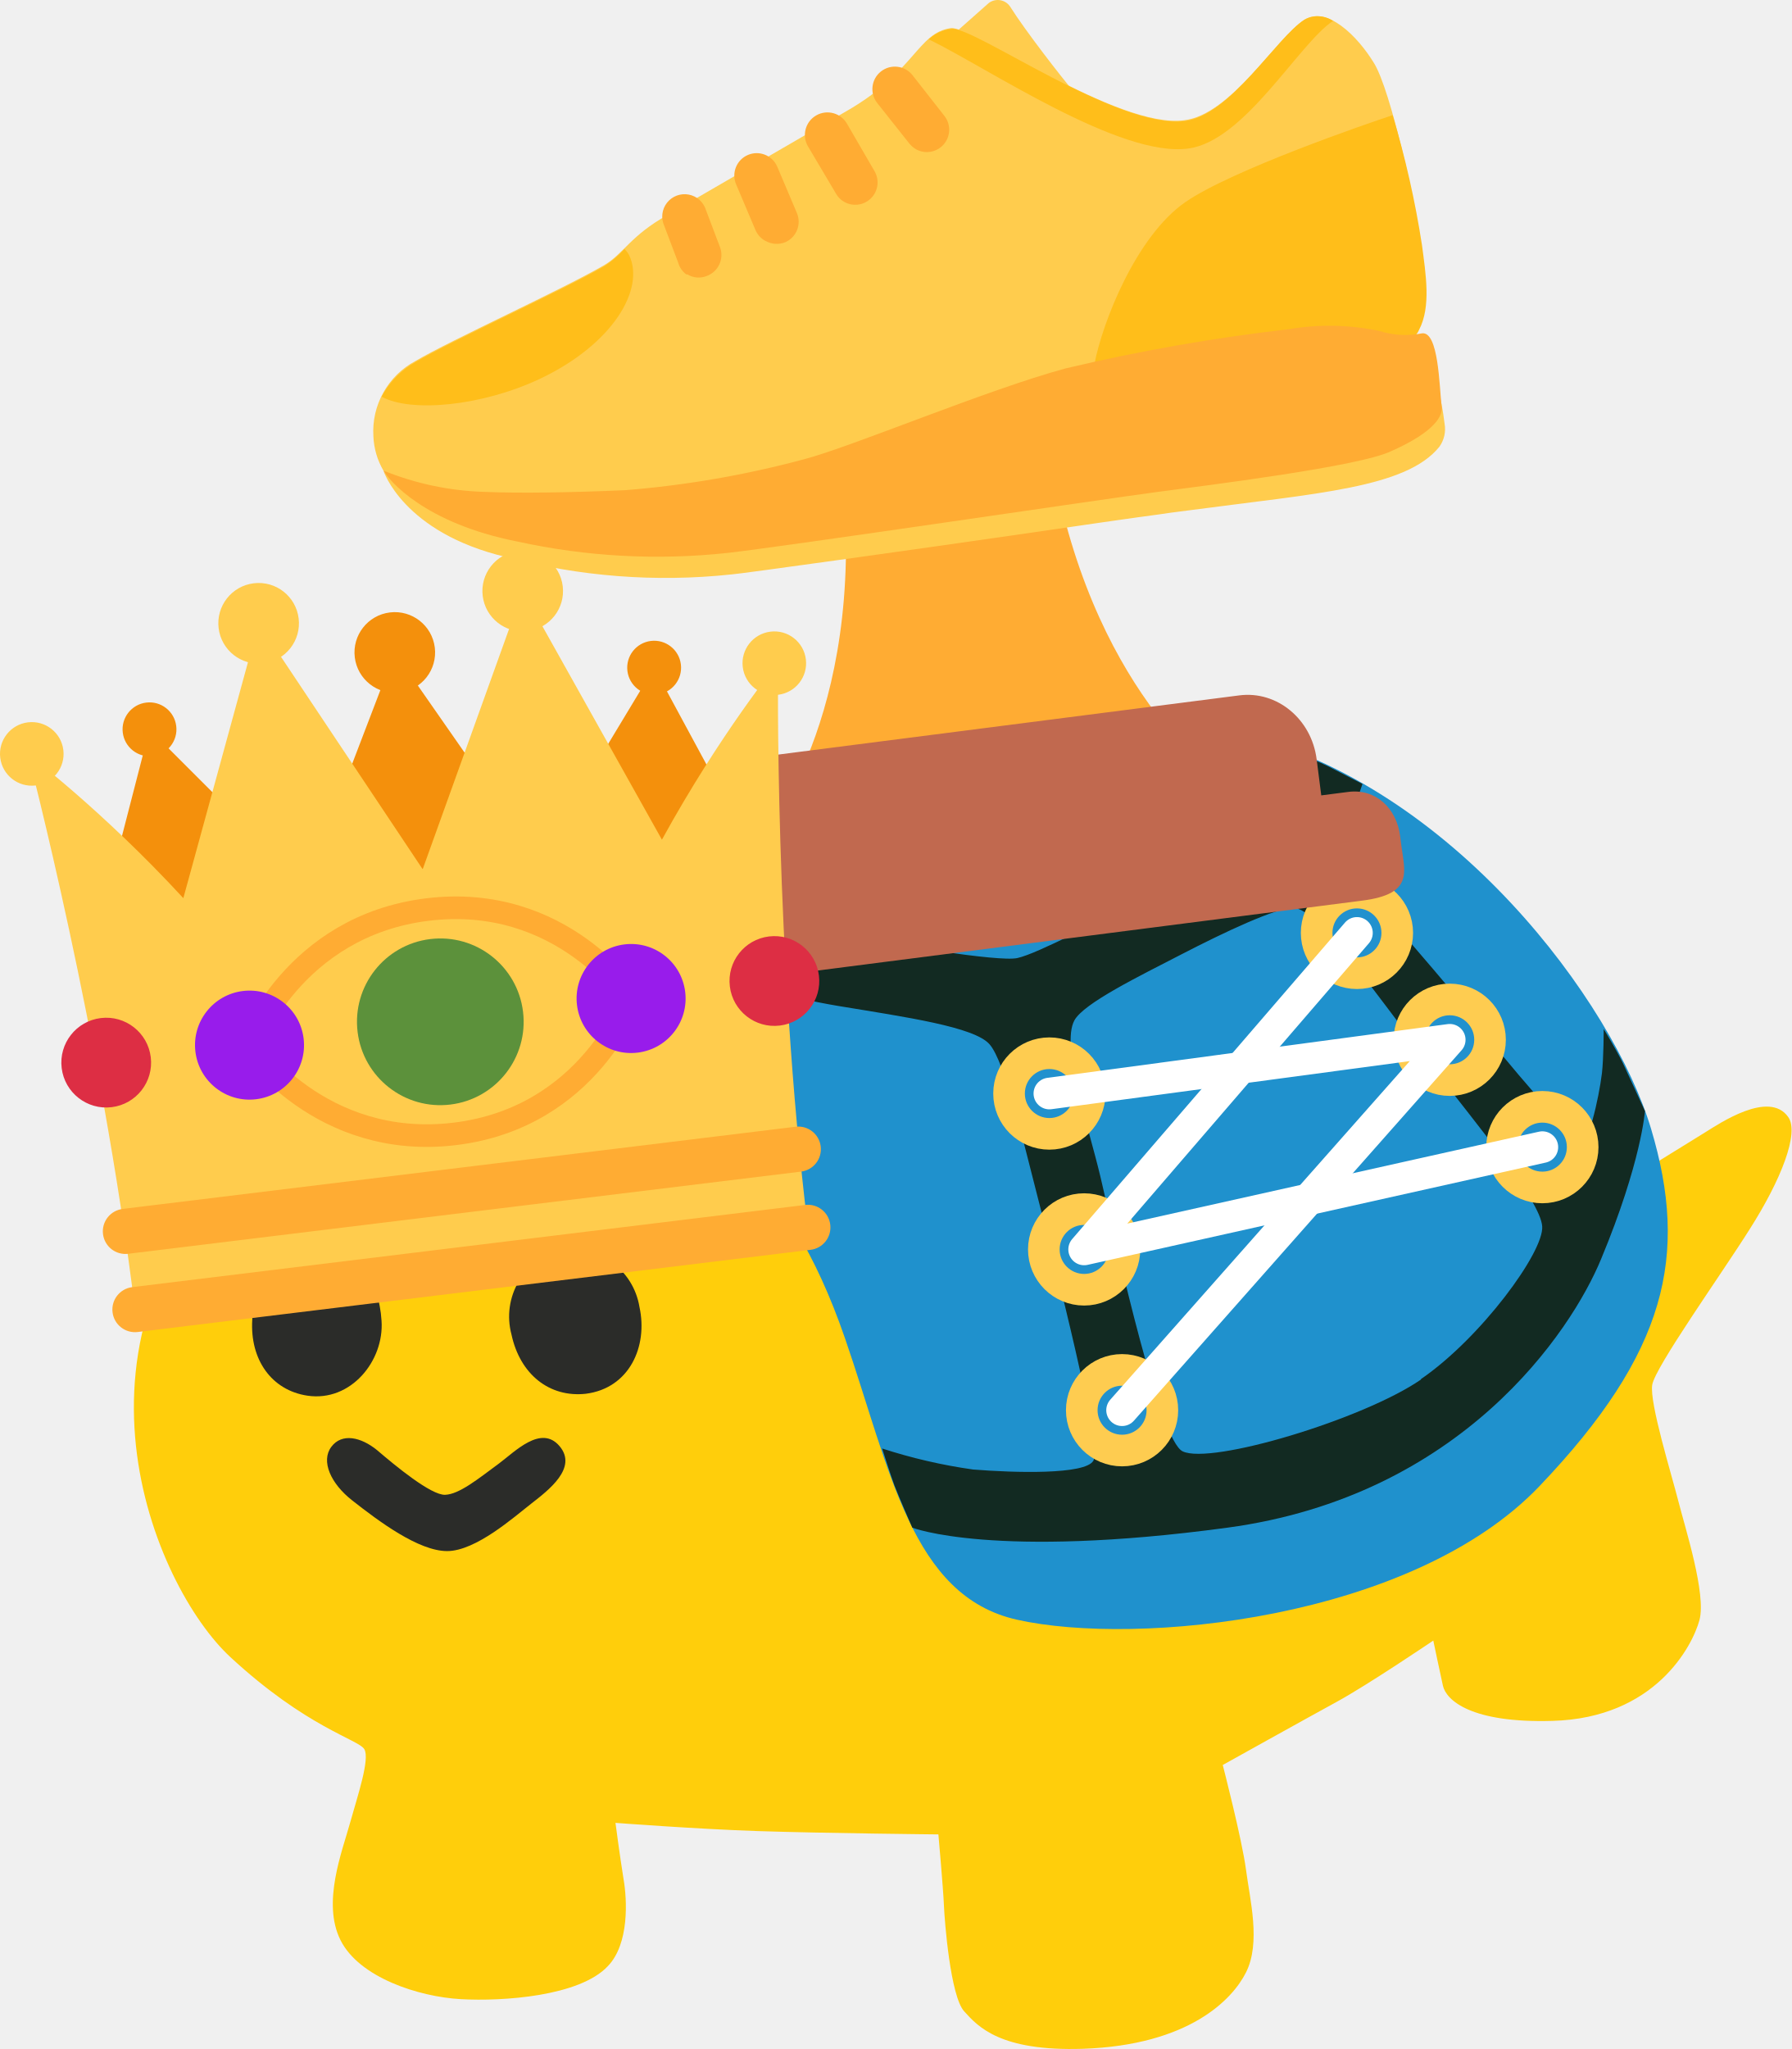
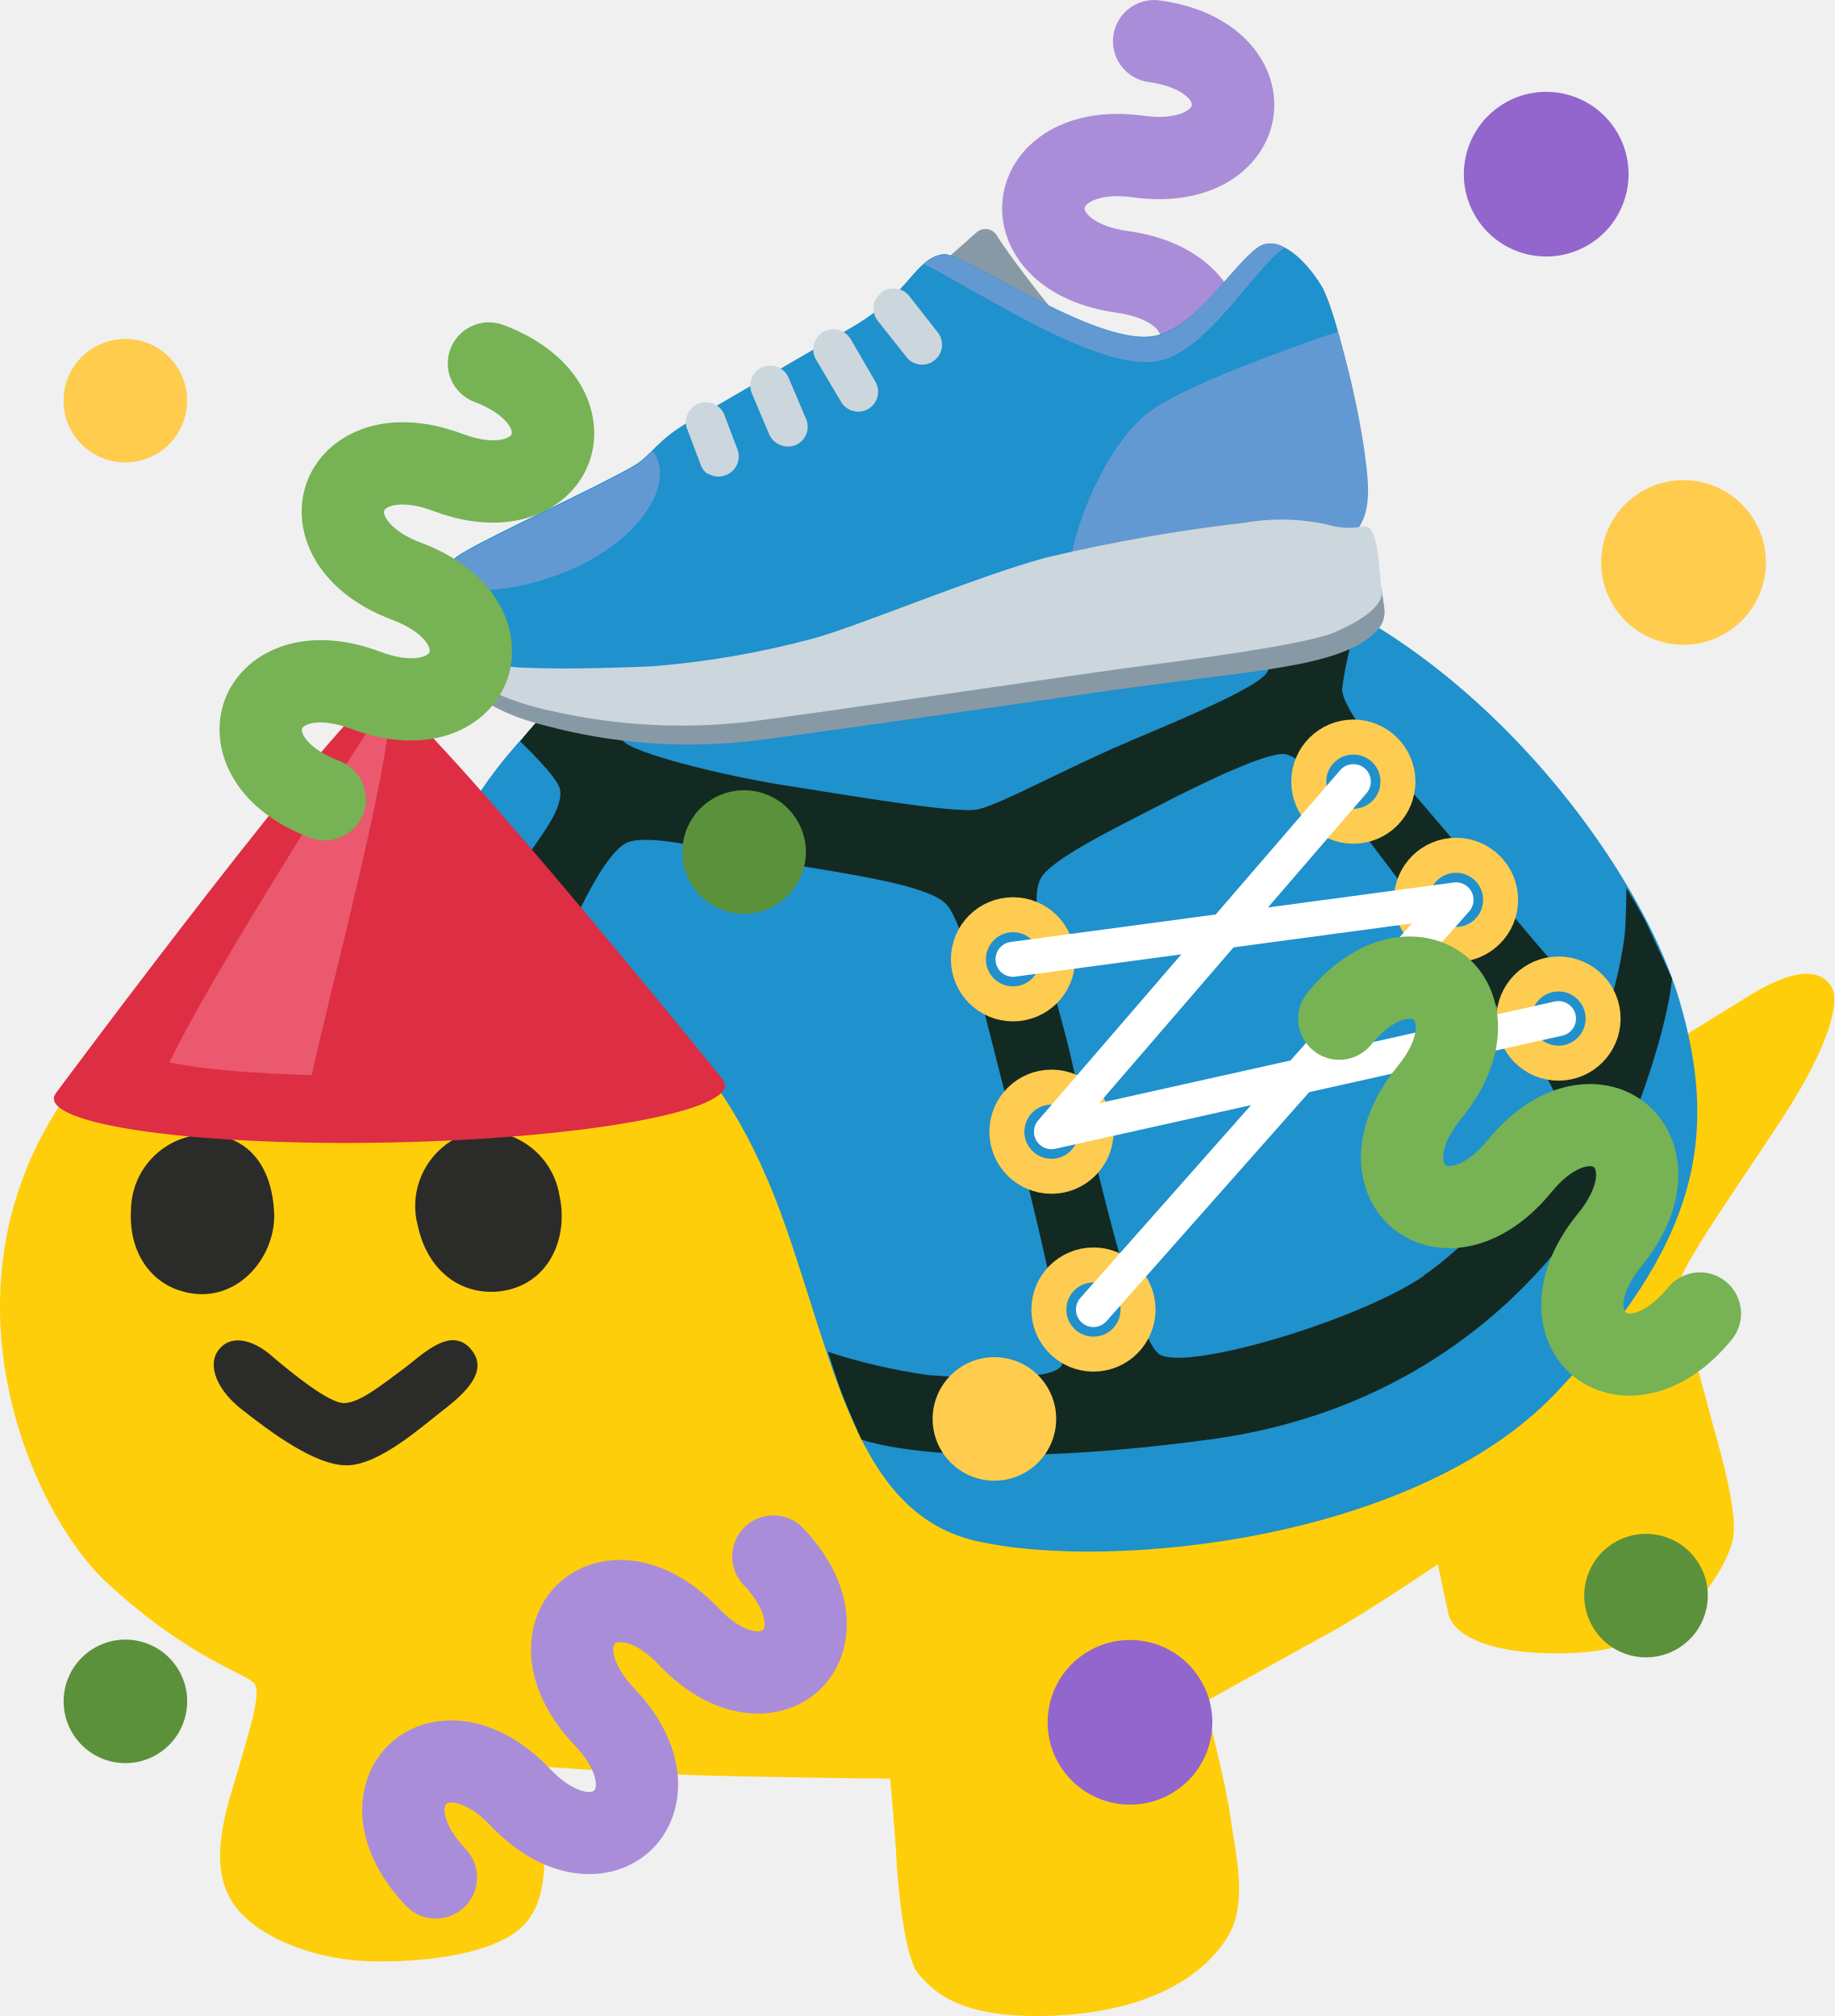
- <svg xmlns="http://www.w3.org/2000/svg" width="39.983mm" height="45.716mm" viewBox="0 0 113.346 129.568" version="1.1" id="svg54">
-   <defs id="defs4">
-     <style id="style2">
+ <svg xmlns="http://www.w3.org/2000/svg" width="36.995mm" height="40.67mm" viewBox="0 0 104.875 115.266" version="1.1" id="svg32577">
+   <defs id="defs32527">
+     <style id="style32525">
      .cls-1 {
        fill: #ffce0b;
      }

      .cls-2 {
        fill: #1f91cd;
      }

      .cls-3 {
        fill: #122a22;
      }

      .cls-4 {
        fill: #8899a6;
      }

      .cls-5 {
        fill: #6399d2;
      }

      .cls-6 {
        fill: #ccd6dd;
      }

      .cls-7 {
        fill: #2b2c29;
      }

      .cls-8 {
        fill: #2191ce;
        stroke: #fecc50;
      }

      .cls-8, .cls-9 {
        stroke-linejoin: round;
        stroke-width: 2px;
      }

      .cls-9 {
        fill: none;
        stroke: #fff;
        stroke-linecap: round;
      }
    </style>
  </defs>
-   <g id="Layer_2" data-name="Layer 2" transform="translate(8.45871,27.39022)">
+   <g id="Layer_2" data-name="Layer 2" transform="translate(-0.01138548,13.08817)">
    <g id="grid">
      <g id="ml_copy" data-name="ml copy">
        <g id="thieves">
-           <g id="g48">
-             <path class="cls-1" d="m 95.19,46.83 4.27,-2.64 c 0.86,-0.53 4,-2.66 5.21,-0.95 0.73,1 -0.46,4 -2.42,7.08 -1.79,2.85 -6,8.74 -6.18,9.87 -0.18,1.13 1.21,5.61 1.65,7.34 0.44,1.73 1.78,5.89 1.34,7.53 -0.44,1.64 -2.8,6.2 -9.3,6.38 -5.16,0.15 -6.72,-1.31 -6.93,-2.22 -0.15,-0.66 -0.61,-2.86 -0.61,-2.86 0,0 -4.14,2.8 -6.1,3.87 -1.96,1.07 -7.22,4 -7.22,4 0,0 1.22,4.71 1.47,6.62 0.25,1.91 0.95,4.62 0,6.5 -0.85,1.7 -3.59,4.6 -10.32,4.83 -5.25,0.17 -6.64,-1.41 -7.51,-2.37 -0.87,-0.96 -1.24,-5.7 -1.28,-6.7 -0.04,-1 -0.35,-4.49 -0.35,-4.49 0,0 -7.13,-0.07 -11.43,-0.21 -3.9,-0.13 -9,-0.52 -9,-0.52 0,0 0.27,2.06 0.51,3.55 0.23,1.32 0.37,4.11 -1,5.52 -1.79,1.9 -6.63,2.23 -9.3,2.08 -2.67,-0.15 -6.43,-1.37 -7.61,-3.74 -1.18,-2.37 0.11,-5.6 0.62,-7.45 0.45,-1.62 1.26,-4 0.89,-4.62 C 14.22,82.61 10.95,81.88 6.11,77.4 1.27,72.92 -5.5,57 7.72,45.17 c 13.22,-11.83 38.91,-0.58 40.27,0.2 1.36,0.78 47.2,1.46 47.2,1.46 z" id="path6" />
-             <path class="cls-2" d="M 52.77,18.37 C 40.43,19.42 31.4,25.91 27.07,32.78 a 56.86,56.86 0 0 0 -3.85,7 20.65,20.65 0 0 1 8.2,1.85 C 36,43.87 41.2,46.22 45,57.24 c 2.88,8.33 4.19,16.3 10.88,17.8 7.57,1.7 25,0 33.06,-8.45 C 97,58.14 98.39,52 96,44 93.61,36 83.43,22.24 70,19 64.12,17.67 58.37,17.9 52.77,18.37 Z" id="path8" />
-             <path class="cls-3" d="M 94.22,39.85 C 93.81,39 93,37.68 93,37.68 c 0,0 0,1.82 -0.11,2.79 -0.19,1.57 -0.92,4.85 -1.43,4.39 A 105.24,105.24 0 0 1 84,36.07 c -1.6,-2.18 -7.06,-7.81 -7.26,-9.72 a 19.52,19.52 0 0 1 1,-4.17 l -2.14,-1.1 a 21.18,21.18 0 0 0 -2,-0.84 c 0,0 -0.51,4.37 -1.23,5.22 -0.72,0.85 -4.63,2.5 -7.73,3.81 -3.75,1.59 -7.36,3.61 -8.73,3.92 -1.2,0.27 -8.11,-0.93 -10.72,-1.33 -3.27,-0.49 -8.22,-1.68 -9.38,-2.44 A 13.73,13.73 0 0 1 33,26.18 c 0,0 -0.77,0.57 -1.53,1.22 a 15.79,15.79 0 0 0 -1.72,1.9 c 0,0 2.13,2 2.28,2.74 0.2,1.06 -1,2.55 -2,4 -0.61,0.85 -2.27,4.4 -2.27,4.4 a 6.72,6.72 0 0 1 1.93,0.48 c 1.11,0.47 2.16,1 2.16,1 0,0 2.39,-6.23 4.08,-6.86 1.44,-0.53 5.62,0.66 8.64,1.16 4.29,0.71 8.62,1.32 9.58,2.43 0.96,1.11 2.06,5.86 3.08,9.82 1.12,4.35 4,15.63 3.48,16.52 -0.52,0.89 -5,0.76 -7.61,0.55 a 33.78,33.78 0 0 1 -5.75,-1.33 c 0,0 0.59,1.85 0.78,2.34 0.27,0.71 1.13,2.67 1.13,2.67 0,0 5.12,2 19.93,0 14.81,-2 21.75,-12.39 23.65,-17 2.55,-6.13 2.77,-9.35 2.77,-9.35 0,0 -0.98,-2.15 -1.39,-3.02 z m -12.78,20 c -3.66,2.52 -13.29,5.41 -15.08,4.54 -1.44,-0.7 -4,-12.23 -5.2,-17.37 -0.78,-3.29 -2.51,-8.27 -1.65,-9.88 0.58,-1.09 4.14,-2.82 6.77,-4.18 2.63,-1.36 6.07,-3 7.14,-2.94 1.52,0.11 5,5.24 8.39,9.61 3.39,4.37 7.18,8.91 7.3,10.53 0.12,1.62 -3.89,7.07 -7.67,9.66 z" id="path10" />
-             <g id="g24" style="display:none">
-               <path class="cls-4" d="M 53.71,2.08 55.89,0.15 A 0.76,0.76 0 0 1 57,0.36 C 57.75,1.55 59.57,3.9 60.26,4.71 58.26,4.34 55.13,4.1 54.01,3.29 53.58,3 53.29,2.39 53.71,2.08 Z M 25,24 c 0.32,0.53 6.51,6.41 27.94,2.17 6.48,-1.29 25.89,-5.36 26,-5.84 0,0 0.14,0.65 0.21,1.27 a 1.55,1.55 0 0 1 -0.26,1.18 c -1.69,2.11 -6.25,2.38 -12.78,3.25 l -0.93,0.12 -0.62,0.09 c -1,0.13 -4,0.56 -7.4,1.06 -4.71,0.68 -14.14,2 -14.41,2 A 31.63,31.63 0 0 1 31.25,28.41 C 26,27.16 25,24 25,24 Z" id="path12" />
-               <path class="cls-2" d="m 25,24 a 3.77,3.77 0 0 1 -0.51,-1.74 4.07,4.07 0 0 1 2.15,-3.85 c 1.77,-1.05 7.54,-3.67 9.63,-4.89 1,-0.59 1.33,-1.5 3.25,-2.57 l 9.1,-5.28 c 3.5,-2 3.64,-4 5.33,-4.24 1.13,-0.15 8.48,5.15 11.91,4.7 2.4,-0.28 4.7,-4.2 6.14,-5.13 1.14,-0.71 2.7,0.81 3.56,2.23 0.86,1.42 2.09,7.15 2.3,8.7 0.21,1.55 0.59,3.33 0,4.58 l -0.6,1.25 c 0,0 -28.93,7 -36.31,7.57 C 28.35,26.26 25,24 25,24 Z" id="path14" />
-               <path class="cls-5" d="M 52.83,2 A 2,2 0 0 1 54,1.47 C 55.13,1.32 62.48,6.62 65.91,6.17 68.26,5.85 70.56,1.92 72,1 a 1.4,1.4 0 0 1 1.46,0.06 C 71.7,2.23 68.95,7.19 66.08,7.57 62.61,8.06 55.88,3.49 52.83,2 Z" id="path16" />
-               <path class="cls-5" d="m 61.29,18.54 c 0.4,-2.08 2.11,-6.49 4.64,-8.24 2.37,-1.63 9.26,-4 10.57,-4.43 a 49.24,49.24 0 0 1 1.5,6.64 c 0.19,1.46 0.47,3.13 -0.15,4.31 a 1.28,1.28 0 0 1 -0.45,0.54 c 0,0 -16.13,1.26 -16.11,1.18 z" id="path18" />
-               <path class="cls-6" d="m 52.18,7.61 a 1.14,1.14 0 0 0 1.45,-1.7 L 52,3.83 a 1.146,1.146 0 1 0 -1.8,1.42 l 1.65,2.08 a 1.26,1.26 0 0 0 0.33,0.28 z m -3.67,2.68 A 1.14,1.14 0 0 0 50.07,8.74 L 48.66,6.31 a 1.151,1.151 0 1 0 -2,1.14 l 1.44,2.43 a 1.08,1.08 0 0 0 0.41,0.41 z m -4,2 a 1.16,1.16 0 0 0 1,0.06 1.14,1.14 0 0 0 0.59,-1.49 L 45.1,8.5 A 1.142,1.142 0 0 0 43,9.4 l 1,2.36 a 1.16,1.16 0 0 0 0.5,0.53 z m -4,1.7 a 1.1,1.1 0 0 0 1,0.08 1.14,1.14 0 0 0 0.67,-1.46 l -0.72,-1.9 a 1.14,1.14 0 1 0 -2.13,0.8 l 0.72,1.9 A 1.08,1.08 0 0 0 40.47,14 Z M 78,17 a 4.35,4.35 0 0 1 -2.17,-0.12 12.35,12.35 0 0 0 -4.64,-0.09 97.42,97.42 0 0 0 -11.38,2 c -4,1.08 -10.92,4 -13.33,4.63 A 50.64,50.64 0 0 1 37.36,25 c -2.9,0.13 -5.51,0.16 -7.14,0.09 A 14.81,14.81 0 0 1 25,24 c 0.29,0.5 2.08,2.68 6.83,3.62 A 33.33,33.33 0 0 0 42.58,28.2 C 45.5,27.87 61.73,25.46 64.36,25.11 66.99,24.76 74.87,23.79 76.45,23 78.7,22 79.08,21.17 79,20.73 78.88,19.64 78.84,16.89 78,17 Z" id="path20" />
-               <path class="cls-5" d="m 26.67,18.45 c 1.77,-1.05 7.54,-3.67 9.63,-4.89 a 5.07,5.07 0 0 0 1,-0.86 1.18,1.18 0 0 1 0.24,0.31 c 0.82,1.72 -0.81,4.53 -4.53,6.3 -3,1.42 -6.63,1.74 -8.1,0.92 a 4.4,4.4 0 0 1 1.76,-1.78 z" id="path22" />
+           <g id="g32571">
+             <path class="cls-1" d="m 95.19,46.83 4.27,-2.64 c 0.86,-0.53 4,-2.66 5.21,-0.95 0.73,1 -0.46,4 -2.42,7.08 -1.79,2.85 -6,8.74 -6.18,9.87 -0.18,1.13 1.21,5.61 1.65,7.34 0.44,1.73 1.78,5.89 1.34,7.53 -0.44,1.64 -2.8,6.2 -9.3,6.38 -5.16,0.15 -6.72,-1.31 -6.93,-2.22 -0.15,-0.66 -0.61,-2.86 -0.61,-2.86 0,0 -4.14,2.8 -6.1,3.87 -1.96,1.07 -7.22,4 -7.22,4 0,0 1.22,4.71 1.47,6.62 0.25,1.91 0.95,4.62 0,6.5 -0.85,1.7 -3.59,4.6 -10.32,4.83 -5.25,0.17 -6.64,-1.41 -7.51,-2.37 -0.87,-0.96 -1.24,-5.7 -1.28,-6.7 -0.04,-1 -0.35,-4.49 -0.35,-4.49 0,0 -7.13,-0.07 -11.43,-0.21 -3.9,-0.13 -9,-0.52 -9,-0.52 0,0 0.27,2.06 0.51,3.55 0.23,1.32 0.37,4.11 -1,5.52 -1.79,1.9 -6.63,2.23 -9.3,2.08 -2.67,-0.15 -6.43,-1.37 -7.61,-3.74 -1.18,-2.37 0.11,-5.6 0.62,-7.45 0.45,-1.62 1.26,-4 0.89,-4.62 C 14.22,82.61 10.95,81.88 6.11,77.4 1.27,72.92 -5.5,57 7.72,45.17 c 13.22,-11.83 38.91,-0.58 40.27,0.2 1.36,0.78 47.2,1.46 47.2,1.46 z" id="path32529" />
+             <path class="cls-2" d="M 52.77,18.37 C 40.43,19.42 31.4,25.91 27.07,32.78 a 56.86,56.86 0 0 0 -3.85,7 20.65,20.65 0 0 1 8.2,1.85 C 36,43.87 41.2,46.22 45,57.24 c 2.88,8.33 4.19,16.3 10.88,17.8 7.57,1.7 25,0 33.06,-8.45 C 97,58.14 98.39,52 96,44 93.61,36 83.43,22.24 70,19 64.12,17.67 58.37,17.9 52.77,18.37 Z" id="path32531" />
+             <path class="cls-3" d="M 94.22,39.85 C 93.81,39 93,37.68 93,37.68 c 0,0 0,1.82 -0.11,2.79 -0.19,1.57 -0.92,4.85 -1.43,4.39 A 105.24,105.24 0 0 1 84,36.07 c -1.6,-2.18 -7.06,-7.81 -7.26,-9.72 a 19.52,19.52 0 0 1 1,-4.17 l -2.14,-1.1 a 21.18,21.18 0 0 0 -2,-0.84 c 0,0 -0.51,4.37 -1.23,5.22 -0.72,0.85 -4.63,2.5 -7.73,3.81 -3.75,1.59 -7.36,3.61 -8.73,3.92 -1.2,0.27 -8.11,-0.93 -10.72,-1.33 -3.27,-0.49 -8.22,-1.68 -9.38,-2.44 A 13.73,13.73 0 0 1 33,26.18 c 0,0 -0.77,0.57 -1.53,1.22 a 15.79,15.79 0 0 0 -1.72,1.9 c 0,0 2.13,2 2.28,2.74 0.2,1.06 -1,2.55 -2,4 -0.61,0.85 -2.27,4.4 -2.27,4.4 a 6.72,6.72 0 0 1 1.93,0.48 c 1.11,0.47 2.16,1 2.16,1 0,0 2.39,-6.23 4.08,-6.86 1.44,-0.53 5.62,0.66 8.64,1.16 4.29,0.71 8.62,1.32 9.58,2.43 0.96,1.11 2.06,5.86 3.08,9.82 1.12,4.35 4,15.63 3.48,16.52 -0.52,0.89 -5,0.76 -7.61,0.55 a 33.78,33.78 0 0 1 -5.75,-1.33 c 0,0 0.59,1.85 0.78,2.34 0.27,0.71 1.13,2.67 1.13,2.67 0,0 5.12,2 19.93,0 14.81,-2 21.75,-12.39 23.65,-17 2.55,-6.13 2.77,-9.35 2.77,-9.35 0,0 -0.98,-2.15 -1.39,-3.02 z m -12.78,20 c -3.66,2.52 -13.29,5.41 -15.08,4.54 -1.44,-0.7 -4,-12.23 -5.2,-17.37 -0.78,-3.29 -2.51,-8.27 -1.65,-9.88 0.58,-1.09 4.14,-2.82 6.77,-4.18 2.63,-1.36 6.07,-3 7.14,-2.94 1.52,0.11 5,5.24 8.39,9.61 3.39,4.37 7.18,8.91 7.3,10.53 0.12,1.62 -3.89,7.07 -7.67,9.66 z" id="path32533" />
+             <path fill="#aa8dd8" d="m 63.778,17.518 c -0.479,0.363 -1.097,0.542 -1.742,0.455 -2.034,-0.281 -3.733,-1.043 -4.903,-2.201 -1.238,-1.226 -1.817,-2.84 -1.598,-4.433 0.386,-2.794 3.275,-5.286 8.058,-4.626 1.86,0.255 2.709,-0.321 2.746,-0.604 C 66.38,5.825 65.717,5.04 63.857,4.782 61.823,4.501 60.124,3.739 58.954,2.581 57.716,1.355 57.132,-0.259 57.356,-1.852 c 0.386,-2.796 3.275,-5.286 8.053,-4.629 1.356,0.186 2.082,-0.073 2.391,-0.245 0.247,-0.141 0.348,-0.282 0.359,-0.362 0.037,-0.282 -0.616,-1.066 -2.481,-1.324 -1.288,-0.179 -2.19,-1.367 -2.011,-2.655 0.177,-1.288 1.362,-2.188 2.655,-2.011 4.779,0.657 6.89,3.835 6.503,6.634 -0.386,2.796 -3.275,5.286 -8.058,4.626 -1.356,-0.188 -2.077,0.073 -2.386,0.245 -0.249,0.139 -0.35,0.279 -0.359,0.359 -0.041,0.284 0.616,1.069 2.481,1.326 4.779,0.659 6.89,3.835 6.503,6.634 -0.386,2.796 -3.275,5.288 -8.053,4.624 -1.356,-0.186 -2.082,0.075 -2.391,0.247 -0.247,0.139 -0.347,0.279 -0.359,0.359 -0.037,0.284 0.621,1.069 2.481,1.326 1.288,0.177 2.19,1.367 2.011,2.655 -0.094,0.647 -0.438,1.193 -0.918,1.558 z" id="path9163" style="stroke-width:2.354" />
+             <g id="g32547">
+               <path class="cls-4" d="M 53.71,2.08 55.89,0.15 A 0.76,0.76 0 0 1 57,0.36 C 57.75,1.55 59.57,3.9 60.26,4.71 58.26,4.34 55.13,4.1 54.01,3.29 53.58,3 53.29,2.39 53.71,2.08 Z M 25,24 c 0.32,0.53 6.51,6.41 27.94,2.17 6.48,-1.29 25.89,-5.36 26,-5.84 0,0 0.14,0.65 0.21,1.27 a 1.55,1.55 0 0 1 -0.26,1.18 c -1.69,2.11 -6.25,2.38 -12.78,3.25 l -0.93,0.12 -0.62,0.09 c -1,0.13 -4,0.56 -7.4,1.06 -4.71,0.68 -14.14,2 -14.41,2 A 31.63,31.63 0 0 1 31.25,28.41 C 26,27.16 25,24 25,24 Z" id="path32535" />
+               <path class="cls-2" d="m 25,24 a 3.77,3.77 0 0 1 -0.51,-1.74 4.07,4.07 0 0 1 2.15,-3.85 c 1.77,-1.05 7.54,-3.67 9.63,-4.89 1,-0.59 1.33,-1.5 3.25,-2.57 l 9.1,-5.28 c 3.5,-2 3.64,-4 5.33,-4.24 1.13,-0.15 8.48,5.15 11.91,4.7 2.4,-0.28 4.7,-4.2 6.14,-5.13 1.14,-0.71 2.7,0.81 3.56,2.23 0.86,1.42 2.09,7.15 2.3,8.7 0.21,1.55 0.59,3.33 0,4.58 l -0.6,1.25 c 0,0 -28.93,7 -36.31,7.57 C 28.35,26.26 25,24 25,24 Z" id="path32537" />
+               <path class="cls-5" d="M 52.83,2 A 2,2 0 0 1 54,1.47 C 55.13,1.32 62.48,6.62 65.91,6.17 68.26,5.85 70.56,1.92 72,1 a 1.4,1.4 0 0 1 1.46,0.06 C 71.7,2.23 68.95,7.19 66.08,7.57 62.61,8.06 55.88,3.49 52.83,2 Z" id="path32539" />
+               <path class="cls-5" d="m 61.29,18.54 c 0.4,-2.08 2.11,-6.49 4.64,-8.24 2.37,-1.63 9.26,-4 10.57,-4.43 a 49.24,49.24 0 0 1 1.5,6.64 c 0.19,1.46 0.47,3.13 -0.15,4.31 a 1.28,1.28 0 0 1 -0.45,0.54 c 0,0 -16.13,1.26 -16.11,1.18 z" id="path32541" />
+               <path class="cls-6" d="m 52.18,7.61 a 1.14,1.14 0 0 0 1.45,-1.7 L 52,3.83 a 1.146,1.146 0 1 0 -1.8,1.42 l 1.65,2.08 a 1.26,1.26 0 0 0 0.33,0.28 z m -3.67,2.68 A 1.14,1.14 0 0 0 50.07,8.74 L 48.66,6.31 a 1.151,1.151 0 1 0 -2,1.14 l 1.44,2.43 a 1.08,1.08 0 0 0 0.41,0.41 z m -4,2 a 1.16,1.16 0 0 0 1,0.06 1.14,1.14 0 0 0 0.59,-1.49 L 45.1,8.5 A 1.142,1.142 0 0 0 43,9.4 l 1,2.36 a 1.16,1.16 0 0 0 0.5,0.53 z m -4,1.7 a 1.1,1.1 0 0 0 1,0.08 1.14,1.14 0 0 0 0.67,-1.46 l -0.72,-1.9 a 1.14,1.14 0 1 0 -2.13,0.8 l 0.72,1.9 A 1.08,1.08 0 0 0 40.47,14 Z M 78,17 a 4.35,4.35 0 0 1 -2.17,-0.12 12.35,12.35 0 0 0 -4.64,-0.09 97.42,97.42 0 0 0 -11.38,2 c -4,1.08 -10.92,4 -13.33,4.63 A 50.64,50.64 0 0 1 37.36,25 c -2.9,0.13 -5.51,0.16 -7.14,0.09 A 14.81,14.81 0 0 1 25,24 c 0.29,0.5 2.08,2.68 6.83,3.62 A 33.33,33.33 0 0 0 42.58,28.2 C 45.5,27.87 61.73,25.46 64.36,25.11 66.99,24.76 74.87,23.79 76.45,23 78.7,22 79.08,21.17 79,20.73 78.88,19.64 78.84,16.89 78,17 Z" id="path32543" />
+               <path class="cls-5" d="m 26.67,18.45 c 1.77,-1.05 7.54,-3.67 9.63,-4.89 a 5.07,5.07 0 0 0 1,-0.86 1.18,1.18 0 0 1 0.24,0.31 c 0.82,1.72 -0.81,4.53 -4.53,6.3 -3,1.42 -6.63,1.74 -8.1,0.92 a 4.4,4.4 0 0 1 1.76,-1.78 z" id="path32545" />
            </g>
-             <path class="cls-7" d="m 32,55.27 c 0.54,2.49 -0.64,5.13 -3.4,5.48 C 26.3,61 24.44,59.52 23.9,57 a 4.39,4.39 0 0 1 3.1,-5.37 4.4,4.4 0 0 1 5,3.64 z" id="path26" />
-             <path class="cls-7" d="m 15.68,56.14 c 0.17,2.52 -1.94,5.14 -4.69,4.73 C 8.72,60.53 7.35,58.59 7.5,56.08 a 4.37,4.37 0 0 1 4.4,-4.31 c 2.28,0.13 3.62,1.75 3.78,4.37 z" id="path28" />
-             <path class="cls-7" d="m 23.11,65.16 c 1,-0.74 2.66,-2.48 3.83,-1.1 1.17,1.38 -0.7,2.79 -1.79,3.64 -1.09,0.85 -3.51,3 -5.32,3 -1.81,0 -4.33,-1.89 -6,-3.2 -1.37,-1.07 -2,-2.49 -1.33,-3.39 0.67,-0.9 1.88,-0.62 2.89,0.2 1.17,1 3.42,2.86 4.31,2.83 0.89,-0.03 2.07,-0.99 3.41,-1.98 z" id="path30" />
-             <circle class="cls-8" cx="57.93" cy="41.76" r="2.55" id="circle32" />
-             <circle class="cls-8" cx="77.39" cy="31.6" r="2.55" id="circle34" />
-             <circle class="cls-8" cx="62.53" cy="61.79" r="2.55" id="circle36" />
-             <circle class="cls-8" cx="89.12" cy="45.15" r="2.55" id="circle38" />
-             <circle class="cls-8" cx="60.13" cy="51.62" r="2.55" id="circle40" />
-             <circle class="cls-8" cx="83.26" cy="38.36" r="2.55" id="circle42" />
-             <polyline class="cls-9" points="89.12 45.15 60.13 51.62 77.39 31.6" id="polyline44" />
-             <polyline class="cls-9" points="62.53 61.79 83.26 38.36 57.93 41.76" id="polyline46" />
+             <path class="cls-7" d="m 32,55.27 c 0.54,2.49 -0.64,5.13 -3.4,5.48 C 26.3,61 24.44,59.52 23.9,57 a 4.39,4.39 0 0 1 3.1,-5.37 4.4,4.4 0 0 1 5,3.64 z" id="path32549" />
+             <path class="cls-7" d="m 15.68,56.14 c 0.17,2.52 -1.94,5.14 -4.69,4.73 C 8.72,60.53 7.35,58.59 7.5,56.08 a 4.37,4.37 0 0 1 4.4,-4.31 c 2.28,0.13 3.62,1.75 3.78,4.37 z" id="path32551" />
+             <path class="cls-7" d="m 23.11,65.16 c 1,-0.74 2.66,-2.48 3.83,-1.1 1.17,1.38 -0.7,2.79 -1.79,3.64 -1.09,0.85 -3.51,3 -5.32,3 -1.81,0 -4.33,-1.89 -6,-3.2 -1.37,-1.07 -2,-2.49 -1.33,-3.39 0.67,-0.9 1.88,-0.62 2.89,0.2 1.17,1 3.42,2.86 4.31,2.83 0.89,-0.03 2.07,-0.99 3.41,-1.98 z" id="path32553" />
+             <circle class="cls-8" cx="57.93" cy="41.76" r="2.55" id="circle32555" />
+             <circle class="cls-8" cx="77.39" cy="31.6" r="2.55" id="circle32557" />
+             <circle class="cls-8" cx="62.53" cy="61.79" r="2.55" id="circle32559" />
+             <circle class="cls-8" cx="89.12" cy="45.15" r="2.55" id="circle32561" />
+             <circle class="cls-8" cx="60.13" cy="51.62" r="2.55" id="circle32563" />
+             <circle class="cls-8" cx="83.26" cy="38.36" r="2.55" id="circle32565" />
+             <polyline class="cls-9" points="89.12 45.15 60.13 51.62 77.39 31.6" id="polyline32567" />
+             <polyline class="cls-9" points="62.53 61.79 83.26 38.36 57.93 41.76" id="polyline32569" />
          </g>
        </g>
      </g>
    </g>
  </g>
-   <g id="g2440" transform="matrix(0.857288,0,0,0.857288,128.2631,28.69133)">
-     <path fill="#ffac33" d="m -72.375,-2.097 c -2.388,-18.603 -7.243,0.93 -7.243,0.93 0,0 -10.409,-17.573 -8.021,1.03 C -85.25,18.465 -93.005,27.728 -93.005,27.728 l 32.864,-4.219 c -0.003,3.45e-4 -9.846,-7.003 -12.234,-25.606 z" id="path736" style="stroke-width:2.696" />
-     <path fill="#c1694f" d="m -52.109,25.196 c 0.379,2.952 1.293,5.269 -1.658,5.648 l -42.778,5.491 c -2.954,0.379 -3.31,-2.01 -3.689,-4.962 l -0.343,-2.674 c -0.379,-2.952 2.426,-5.747 5.212,-6.104 l 37.209,-4.776 c 2.786,-0.358 5.326,1.751 5.705,4.703 z" id="path740" style="stroke-width:2.696" />
-     <path fill="#c1694f" d="m -46.204,28.854 c 0.261,2.032 0.913,3.62 -2.875,4.106 l -51.467,6.607 c -3.454,0.443 -4.216,-1.13 -4.477,-3.162 l -0.086,-0.668 c -0.261,-2.032 1.501,-3.93 3.533,-4.19 l 51.467,-6.607 c 2.029,-0.26 3.558,1.215 3.819,3.247 z" id="path742" style="stroke-width:2.696" />
-     <g id="g3324" style="display:inline" transform="matrix(1.446197,0,0,1.446197,-157.4768,-33.47718)">
-       <path class="cls-4" d="M 53.71,2.08 55.89,0.15 A 0.76,0.76 0 0 1 57,0.36 C 57.75,1.55 59.57,3.9 60.26,4.71 58.26,4.34 55.13,4.1 54.01,3.29 53.58,3 53.29,2.39 53.71,2.08 Z M 25,24 c 0.32,0.53 6.51,6.41 27.94,2.17 6.48,-1.29 25.89,-5.36 26,-5.84 0,0 0.14,0.65 0.21,1.27 a 1.55,1.55 0 0 1 -0.26,1.18 c -1.69,2.11 -6.25,2.38 -12.78,3.25 l -0.93,0.12 -0.62,0.09 c -1,0.13 -4,0.56 -7.4,1.06 -4.71,0.68 -14.14,2 -14.41,2 A 31.63,31.63 0 0 1 31.25,28.41 C 26,27.16 25,24 25,24 Z" id="path3312" style="fill:#ffcc4d;fill-opacity:1" />
-       <path class="cls-2" d="m 25,24 a 3.77,3.77 0 0 1 -0.51,-1.74 4.07,4.07 0 0 1 2.15,-3.85 c 1.77,-1.05 7.54,-3.67 9.63,-4.89 1,-0.59 1.33,-1.5 3.25,-2.57 l 9.1,-5.28 c 3.5,-2 3.64,-4 5.33,-4.24 1.13,-0.15 8.48,5.15 11.91,4.7 2.4,-0.28 4.7,-4.2 6.14,-5.13 1.14,-0.71 2.7,0.81 3.56,2.23 0.86,1.42 2.09,7.15 2.3,8.7 0.21,1.55 0.59,3.33 0,4.58 l -0.6,1.25 c 0,0 -28.93,7 -36.31,7.57 C 28.35,26.26 25,24 25,24 Z" id="path3314" style="fill:#ffcc4d;fill-opacity:1" />
-       <path class="cls-5" d="M 52.83,2 A 2,2 0 0 1 54,1.47 C 55.13,1.32 62.48,6.62 65.91,6.17 68.26,5.85 70.56,1.92 72,1 a 1.4,1.4 0 0 1 1.46,0.06 C 71.7,2.23 68.95,7.19 66.08,7.57 62.61,8.06 55.88,3.49 52.83,2 Z" id="path3316" style="fill:#ffbe1a;fill-opacity:1" />
-       <path class="cls-5" d="m 61.29,18.54 c 0.4,-2.08 2.11,-6.49 4.64,-8.24 2.37,-1.63 9.26,-4 10.57,-4.43 a 49.24,49.24 0 0 1 1.5,6.64 c 0.19,1.46 0.47,3.13 -0.15,4.31 a 1.28,1.28 0 0 1 -0.45,0.54 c 0,0 -16.13,1.26 -16.11,1.18 z" id="path3318" style="fill:#ffbe1a;fill-opacity:1" />
-       <path class="cls-6" d="m 52.18,7.61 a 1.14,1.14 0 0 0 1.45,-1.7 L 52,3.83 a 1.146,1.146 0 1 0 -1.8,1.42 l 1.65,2.08 a 1.26,1.26 0 0 0 0.33,0.28 z m -3.67,2.68 A 1.14,1.14 0 0 0 50.07,8.74 L 48.66,6.31 a 1.151,1.151 0 1 0 -2,1.14 l 1.44,2.43 a 1.08,1.08 0 0 0 0.41,0.41 z m -4,2 a 1.16,1.16 0 0 0 1,0.06 1.14,1.14 0 0 0 0.59,-1.49 L 45.1,8.5 A 1.142,1.142 0 0 0 43,9.4 l 1,2.36 a 1.16,1.16 0 0 0 0.5,0.53 z m -4,1.7 a 1.1,1.1 0 0 0 1,0.08 1.14,1.14 0 0 0 0.67,-1.46 l -0.72,-1.9 a 1.14,1.14 0 1 0 -2.13,0.8 l 0.72,1.9 A 1.08,1.08 0 0 0 40.47,14 Z M 78,17 a 4.35,4.35 0 0 1 -2.17,-0.12 12.35,12.35 0 0 0 -4.64,-0.09 97.42,97.42 0 0 0 -11.38,2 c -4,1.08 -10.92,4 -13.33,4.63 A 50.64,50.64 0 0 1 37.36,25 c -2.9,0.13 -5.51,0.16 -7.14,0.09 A 14.81,14.81 0 0 1 25,24 c 0.29,0.5 2.08,2.68 6.83,3.62 A 33.33,33.33 0 0 0 42.58,28.2 C 45.5,27.87 61.73,25.46 64.36,25.11 66.99,24.76 74.87,23.79 76.45,23 78.7,22 79.08,21.17 79,20.73 78.88,19.64 78.84,16.89 78,17 Z" id="path3320" style="fill:#ffac33;fill-opacity:1" />
-       <path class="cls-5" d="m 26.67,18.45 c 1.77,-1.05 7.54,-3.67 9.63,-4.89 a 5.07,5.07 0 0 0 1,-0.86 1.18,1.18 0 0 1 0.24,0.31 c 0.82,1.72 -0.81,4.53 -4.53,6.3 -3,1.42 -6.63,1.74 -8.1,0.92 a 4.4,4.4 0 0 1 1.76,-1.78 z" id="path3322" style="fill:#ffbe1a;fill-opacity:1" />
-     </g>
+   <g id="g8739" transform="matrix(1.030063,-0.142198,0.142198,1.030063,-19.32234,21.00213)">
+     <path fill="#dd2e44" d="m 52.506,47.083 c 0.013,-0.109 -0.028,-0.224 -0.098,-0.34 0,0 -14.13,-23.449 -15.672,-23.632 -1.542,-0.18 -20.718,19.361 -20.718,19.361 -0.096,0.098 -0.163,0.198 -0.175,0.308 -0.181,1.531 7.882,3.732 18.005,4.921 10.126,1.189 18.478,0.912 18.658,-0.618 z" id="path5268" style="stroke-width:1.689" />
+     <path fill="#ea596e" d="m 36.91,23.816 c -0.045,0.012 -0.1,0.037 -0.163,0.075 -1.276,1.439 -11.566,13.519 -14.339,17.79 2.169,0.745 4.658,1.247 7.662,1.764 1.415,-3.989 7.721,-18.905 6.84,-19.629 z" id="path5270" style="stroke-width:1.394" />
  </g>
-   <g id="g31393" transform="matrix(1.41897,-0.1732716,0.1732716,1.41897,-1.435375,36.50827)">
-     <path fill="#f4900c" d="M 14.174,17.075 6.75,7.594 3.028,17.075 Z" id="path16823" />
-     <path fill="#f4900c" d="M 17.938,5.534 11.375,17.923 H 24.5 Z" id="path16825" />
-     <path fill="#f4900c" d="m 21.826,17.075 7.424,-9.481 3.722,9.481 z" id="path16827" />
-     <path fill="#ffcc4d" d="M 28.669,15.19 23.887,3.523 18.007,15.191 18,15.194 17.993,15.19 12.113,3.522 7.331,15.19 C 4.197,10.833 1.28,8.042 1.28,8.042 1.28,8.042 3,20.75 3,33 h 30 c 0,-12.25 1.72,-24.958 1.72,-24.958 0,0 -2.917,2.791 -6.051,7.148 z" id="path16829" />
-     <g id="g31363">
-       <path style="fill:none;stroke:#ffac33;stroke-width:1;stroke-linecap:round;stroke-dasharray:none;stroke-opacity:1" d="m 9.45,22 c 0,0 2.539,-5 8.55,-5 6.011,0 8.463,5 8.463,5" id="path27610" />
-       <path style="fill:none;stroke:#ffac33;stroke-width:1;stroke-linecap:round;stroke-dasharray:none;stroke-opacity:1" d="m 9.45,22 c 0,0 2.539,5 8.55,5 6.011,0 8.463,-5 8.463,-5" id="path27612" />
-     </g>
-     <circle fill="#5c913b" cx="17.957" cy="22" id="circle16831" r="3.688" />
-     <circle fill="#981ceb" cx="26.463" cy="22" r="2.412" id="circle16833" />
-     <circle fill="#dd2e44" cx="32.852" cy="22" r="1.986" id="circle16835" />
-     <circle fill="#981ceb" cx="9.45" cy="22" r="2.412" id="circle16837" />
-     <circle fill="#dd2e44" cx="3.061" cy="22" r="1.986" id="circle16839" />
-     <path fill="#ffac33" d="M 33,34 H 3 C 2.448,34 2,33.553 2,33 2,32.447 2.448,32 3,32 h 30 c 0.553,0 1,0.447 1,1 0,0.553 -0.447,1 -1,1 z m 0,-3.486 H 3 c -0.552,0 -1,-0.447 -1,-1 0,-0.553 0.448,-1 1,-1 h 30 c 0.553,0 1,0.447 1,1 0,0.553 -0.447,1 -1,1 z" id="path16841" />
-     <circle fill="#ffcc4d" cx="1.447" cy="8.042" r="1.407" id="circle16843" />
-     <circle fill="#f4900c" cx="6.75" cy="7.594" r="1.192" id="circle16845" />
-     <circle fill="#ffcc4d" cx="12.113" cy="3.523" r="1.784" id="circle16847" />
-     <circle fill="#ffcc4d" cx="34.553" cy="8.042" r="1.407" id="circle16849" />
-     <circle fill="#f4900c" cx="29.25" cy="7.594" r="1.192" id="circle16851" />
-     <circle fill="#ffcc4d" cx="23.887" cy="3.523" r="1.784" id="circle16853" />
-     <circle fill="#f4900c" cx="17.938" cy="5.534" r="1.784" id="circle16855" />
+   <g id="g9662" transform="matrix(-0.8190848,0.5735856,-0.5735856,-0.8190848,118.2296,55.25825)">
+     <path fill="#77b255" d="m 36.465,23.715 c -4.646,1.312 -7.85,-0.758 -8.613,-3.478 -0.763,-2.717 0.89,-6.157 5.533,-7.464 1.813,-0.509 2.357,-1.375 2.284,-1.651 -0.08,-0.28 -1.001,-0.735 -2.809,-0.226 -4.643,1.309 -7.848,-0.763 -8.611,-3.482 -0.768,-2.72 0.89,-6.155 5.536,-7.462 1.811,-0.511 2.357,-1.38 2.277,-1.655 -0.078,-0.273 -0.996,-0.732 -2.807,-0.224 -1.248,0.351 -2.552,-0.374 -2.903,-1.625 -0.348,-1.255 0.379,-2.552 1.632,-2.906 4.641,-1.307 7.848,0.758 8.616,3.482 0.763,2.717 -0.892,6.153 -5.538,7.464 -1.813,0.509 -2.357,1.375 -2.277,1.651 0.075,0.275 0.994,0.735 2.802,0.226 4.648,-1.309 7.85,0.758 8.616,3.482 0.765,2.715 -0.89,6.15 -5.538,7.462 -1.808,0.506 -2.352,1.38 -2.277,1.651 0.08,0.278 0.996,0.735 2.807,0.228 1.253,-0.356 2.55,0.374 2.903,1.625 0.351,1.25 -0.379,2.552 -1.632,2.901 z" id="path9165" style="stroke-width:2.355" />
+     <circle fill="#5c913b" cx="115.085" cy="29.281" r="3.532" id="circle9167" style="stroke-width:2.355" />
+     <circle fill="#9266cc" cx="-1.561" cy="54.226" r="4.709" id="circle9169" style="stroke-width:2.355" />
+     <circle fill="#9266cc" cx="68.722" cy="-4.649" r="4.709" id="circle9171" style="stroke-width:2.355" />
+     <circle fill="#5c913b" cx="40.396" cy="-15.638" r="3.532" id="circle9173" style="stroke-width:2.355" />
+     <circle fill="#5c913b" cx="58.245" cy="48.778" r="3.532" id="circle9175" style="stroke-width:2.355" />
+     <circle fill="#ffcc4d" cx="4.746" cy="31.533" r="4.709" id="circle9177" style="stroke-width:2.355" />
+     <circle fill="#ffcc4d" cx="72.418" cy="90.217" r="3.532" id="circle9179" style="stroke-width:2.355" />
+     <circle fill="#ffcc4d" cx="65.119" cy="14.011" r="3.532" id="circle9181" style="stroke-width:2.355" />
+     <path fill="#77b255" d="m 52.223,81.358 c -2.728,-3.982 -1.792,-7.68 0.541,-9.273 2.331,-1.592 6.119,-1.126 8.842,2.856 1.062,1.555 2.057,1.793 2.294,1.636 0.24,-0.165 0.376,-1.183 -0.684,-2.734 -2.725,-3.981 -1.787,-7.68 0.546,-9.272 2.331,-1.597 6.116,-1.125 8.84,2.859 1.063,1.552 2.061,1.792 2.297,1.628 0.234,-0.161 0.375,-1.178 -0.686,-2.731 -0.732,-1.07 -0.462,-2.538 0.611,-3.27 1.078,-0.732 2.54,-0.457 3.275,0.617 2.722,3.979 1.792,7.678 -0.544,9.277 -2.331,1.592 -6.115,1.122 -8.843,-2.86 -1.062,-1.555 -2.057,-1.793 -2.292,-1.629 -0.237,0.159 -0.378,1.176 0.682,2.727 2.727,3.985 1.792,7.68 -0.544,9.277 -2.328,1.593 -6.112,1.124 -8.841,-2.861 -1.058,-1.551 -2.06,-1.787 -2.292,-1.629 -0.238,0.165 -0.378,1.179 0.681,2.732 0.737,1.073 0.461,2.536 -0.611,3.27 -1.072,0.732 -2.54,0.457 -3.27,-0.618 z" id="path9584" style="stroke-width:2.355" />
+     <path fill="#aa8dd8" d="m 107.725,8.96 c 0.483,0.357 0.83,0.899 0.929,1.543 0.305,2.031 0.054,3.876 -0.726,5.325 -0.826,1.534 -2.211,2.546 -3.801,2.786 -2.789,0.419 -5.996,-1.648 -6.715,-6.423 -0.281,-1.857 -1.073,-2.508 -1.356,-2.463 -0.284,0.041 -0.85,0.898 -0.571,2.755 0.305,2.031 0.055,3.876 -0.726,5.325 -0.826,1.534 -2.21,2.55 -3.801,2.786 -2.792,0.42 -5.996,-1.648 -6.716,-6.418 -0.205,-1.353 -0.658,-1.977 -0.911,-2.224 -0.205,-0.197 -0.369,-0.254 -0.448,-0.242 -0.28,0.044 -0.849,0.893 -0.569,2.754 0.192,1.286 -0.693,2.488 -1.979,2.679 -1.286,0.194 -2.484,-0.689 -2.679,-1.979 -0.72,-4.77 1.732,-7.693 4.526,-8.113 2.792,-0.42 5.996,1.648 6.715,6.423 0.202,1.354 0.657,1.972 0.91,2.22 0.203,0.2 0.367,0.257 0.446,0.243 0.284,-0.041 0.851,-0.893 0.571,-2.755 -0.718,-4.771 1.732,-7.693 4.526,-8.113 2.792,-0.42 5.998,1.647 6.712,6.419 0.205,1.353 0.661,1.976 0.913,2.224 0.203,0.197 0.366,0.254 0.446,0.243 0.283,-0.045 0.85,-0.898 0.571,-2.755 -0.194,-1.286 0.693,-2.488 1.979,-2.679 0.648,-0.092 1.268,0.083 1.754,0.44 z" id="path9586" style="stroke-width:2.355" />
  </g>
</svg>
